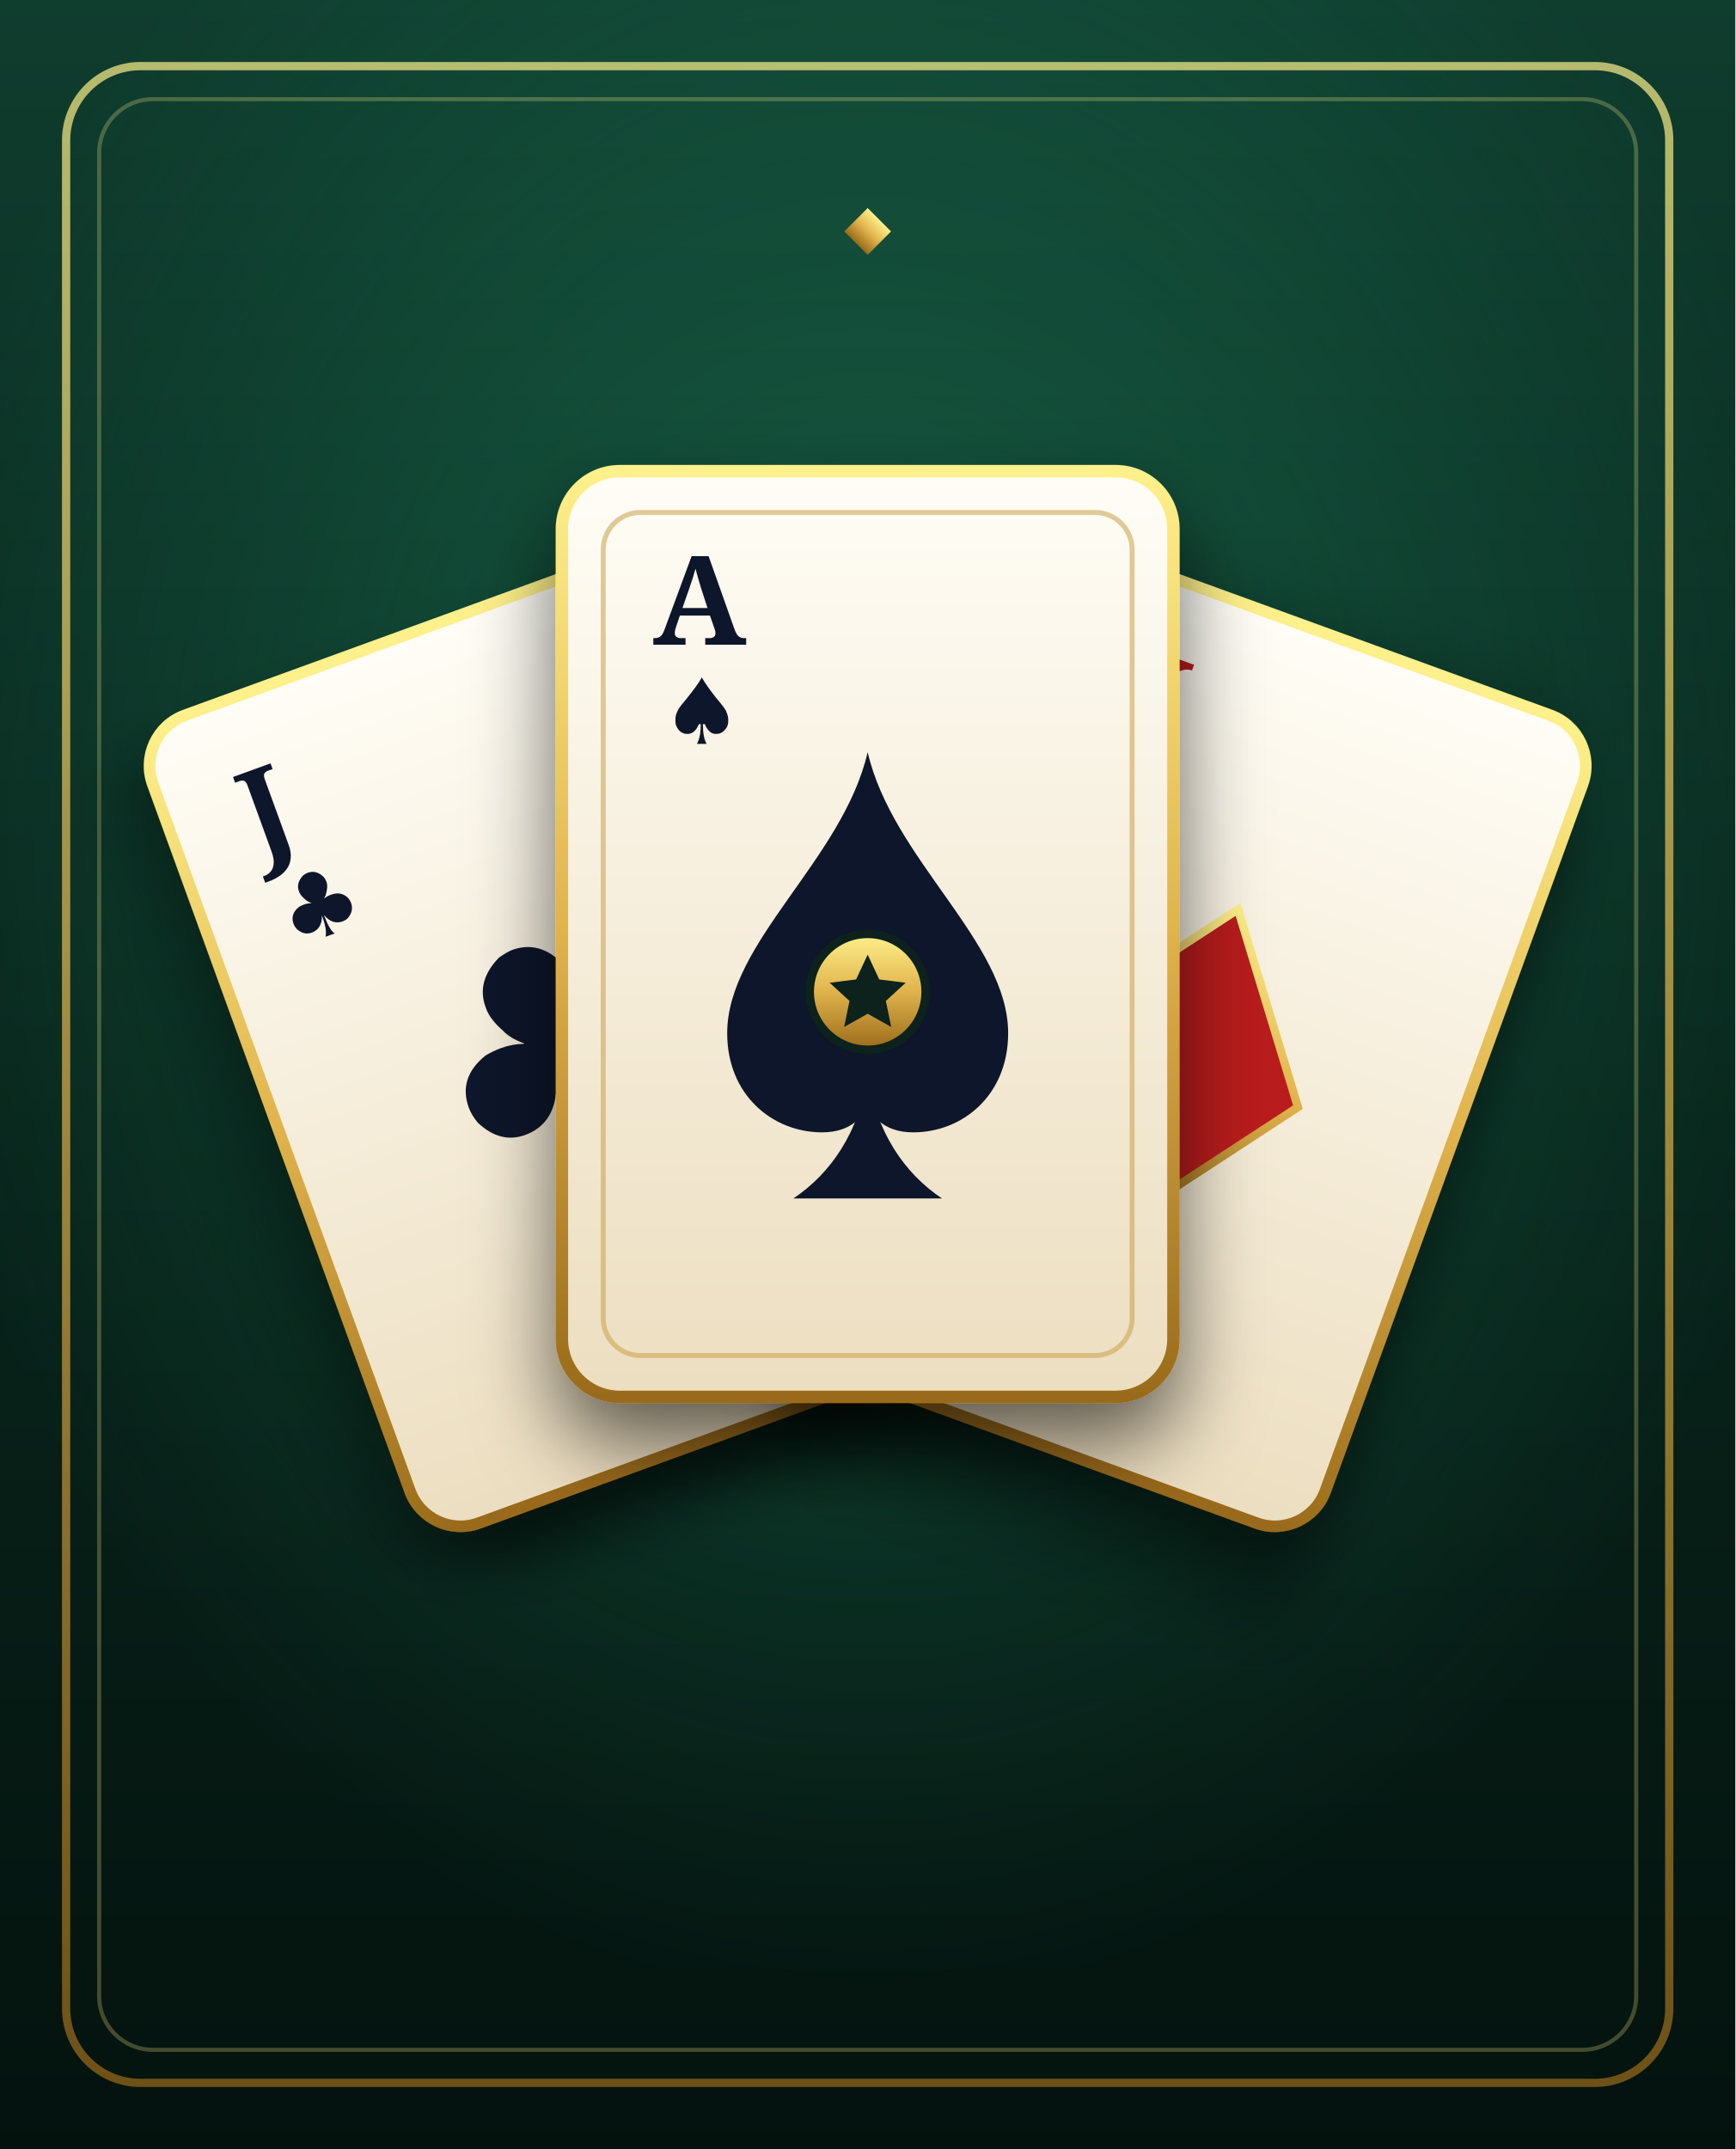
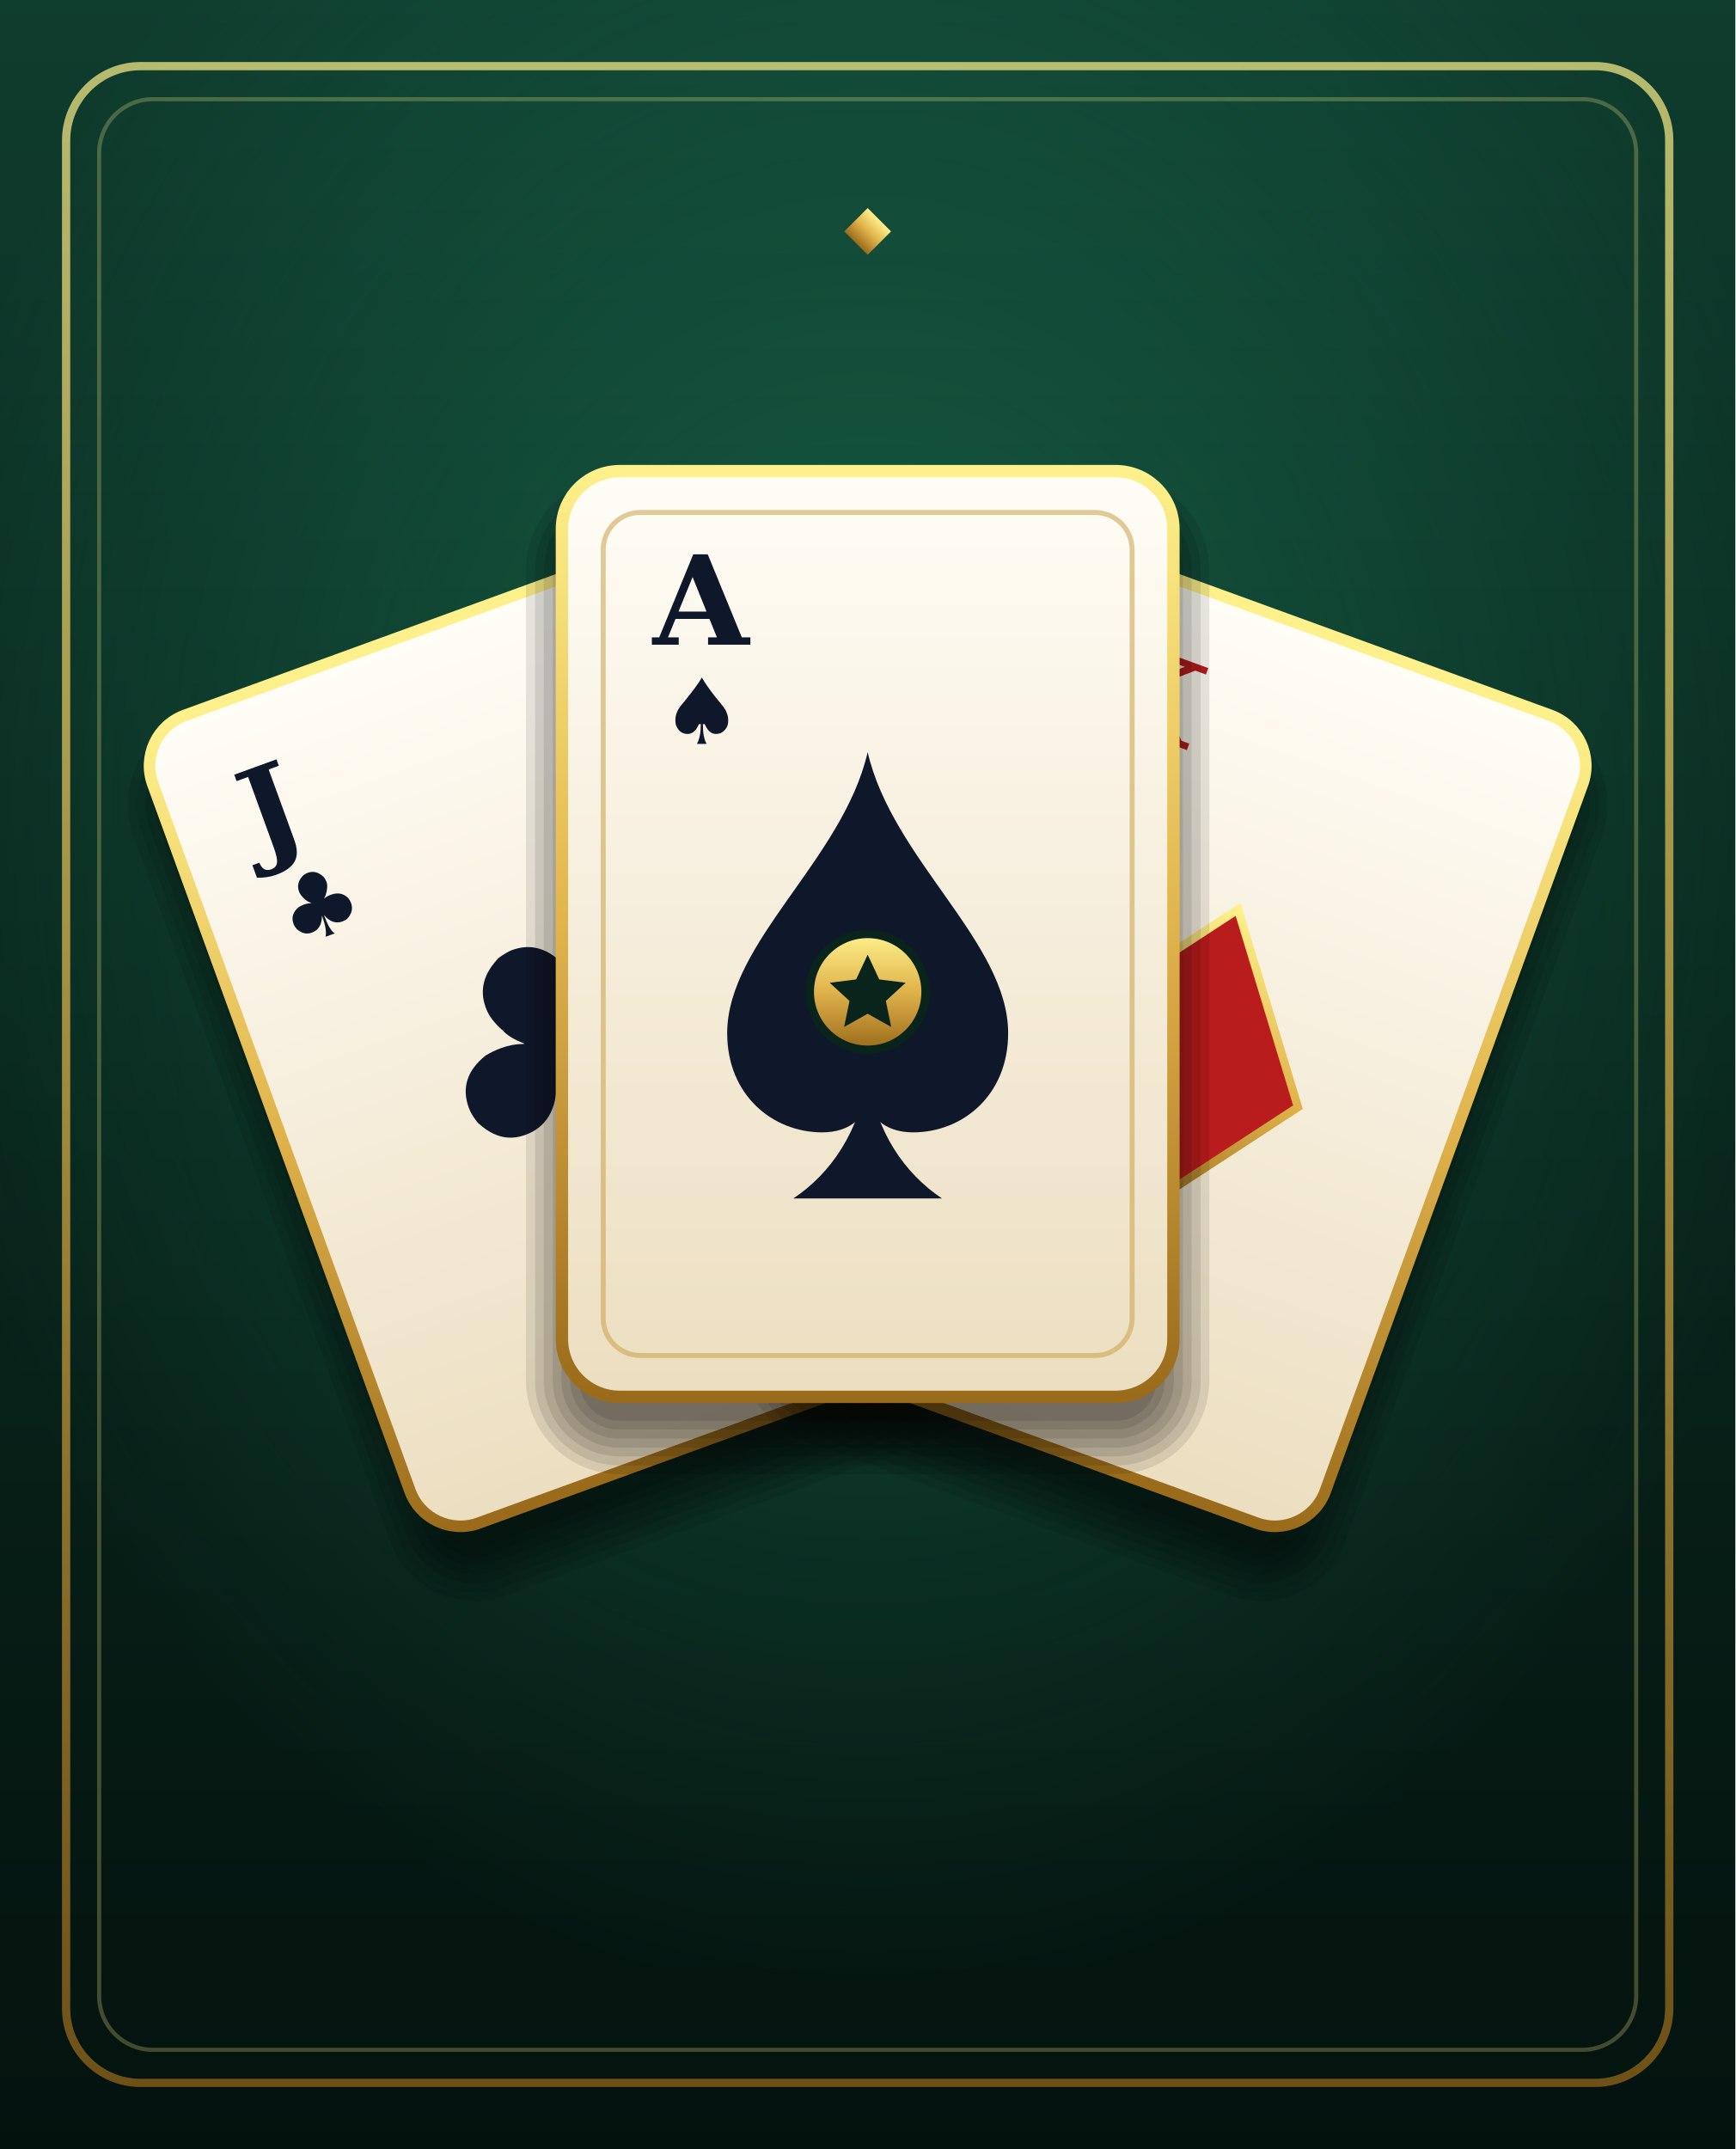
<svg xmlns="http://www.w3.org/2000/svg" width="420" height="520" viewBox="0 0 420 520">
  <defs>
    <linearGradient id="ohBg" x1="0" y1="0" x2="0" y2="1">
      <stop offset="0%" stop-color="#0f3d2e" />
      <stop offset="55%" stop-color="#08241b" />
      <stop offset="100%" stop-color="#04120e" />
    </linearGradient>
    <radialGradient id="ohGlow" cx="50%" cy="38%" r="55%">
      <stop offset="0%" stop-color="#34d399" stop-opacity=".26" />
      <stop offset="100%" stop-color="#34d399" stop-opacity="0" />
    </radialGradient>
    <linearGradient id="ohGold" x1="0" y1="0" x2="0" y2="1">
      <stop offset="0%" stop-color="#fef08a" />
      <stop offset="50%" stop-color="#e0b24b" />
      <stop offset="100%" stop-color="#9a6b1a" />
    </linearGradient>
    <linearGradient id="ohIvory" x1="0" y1="0" x2="0" y2="1">
      <stop offset="0%" stop-color="#fffdf6" />
      <stop offset="100%" stop-color="#ecdec0" />
    </linearGradient>
-     <filter id="ohSh" x="-20%" y="-20%" width="140%" height="140%">
-       <feDropShadow dx="0" dy="10" stdDeviation="10" flood-color="#000" flood-opacity=".6" />
-     </filter>
  </defs>
  <rect width="420" height="520" fill="url(#ohBg)" />
  <rect width="420" height="520" fill="url(#ohGlow)" />
  <rect x="16" y="16" width="388" height="488" rx="18" fill="none" stroke="url(#ohGold)" stroke-width="2" opacity=".7" />
  <rect x="24" y="24" width="372" height="472" rx="13" fill="none" stroke="#fef08a" stroke-width="1" opacity=".25" />
-   <g filter="url(#ohSh)" transform="translate(132 252) rotate(-20)">
+   <g transform="translate(132 252) rotate(-20)" fill="#000" fill-opacity="0.099">
+     <rect x="-63.8" y="-89.8" width="127.6" height="199.6" rx="8.8" />
+     <rect x="-66.0" y="-92.0" width="131.9" height="203.9" rx="11.0" />
+     <rect x="-68.1" y="-94.1" width="136.2" height="208.2" rx="13.1" />
+     <rect x="-70.2" y="-96.2" width="140.5" height="212.5" rx="15.2" />
+     <rect x="-72.4" y="-98.4" width="144.8" height="216.8" rx="17.4" />
+     <rect x="-74.5" y="-100.5" width="149.1" height="221.1" rx="19.5" />
+     <rect x="-76.7" y="-102.7" width="153.4" height="225.4" rx="21.7" />
+   </g>
+   <g transform="translate(132 252) rotate(-20)">
    <rect x="-68" y="-104" width="136" height="208" rx="13" fill="url(#ohIvory)" stroke="url(#ohGold)" stroke-width="2.8" />
-     <text x="-50" y="-66" fill="#0f172a" font-family="Georgia, serif" font-weight="700" font-size="28">J</text>
-     <text x="-50" y="-42" fill="#0f172a" font-family="Georgia, serif" font-size="22">♣</text>
-     <text x="0" y="26" text-anchor="middle" fill="#0f172a" font-family="Georgia, serif" font-size="68">♣</text>
+     <g fill="#0f172a">
+       <path transform="translate(-50.00 -66.00) scale(0.01367 -0.01367)" d="M-150 -358V-123H-20Q-14 -217 24 -261Q63 -305 139 -305Q236 -305 274 -230Q313 -156 313 49V1372H96V1493H891V1372H700V41Q700 -202 578 -314Q455 -426 188 -426Q105 -426 21 -409Q-63 -392 -150 -358Z" />
+     </g>
+     <g fill="#0f172a">
+       <path transform="translate(-50.00 -42.00) scale(0.01074 -0.01074)" d="M919 1492Q1133 1492 1234 1265Q1247 1213 1250 1157Q1250 1040 1130 880L1070 820H1073Q1147 848 1231 848H1250Q1488 848 1584 646Q1607 580 1607 520Q1607 315 1398 211Q1358 199 1287 193Q1045 193 944 467H941V458Q941 115 1023 6V0H815L809 6Q894 134 894 467V470H891Q791 193 546 193Q355 193 253 394Q228 462 228 520Q228 753 474 836Q540 848 591 848H600Q686 848 764 820H767V823Q683 894 654 963Q594 1073 594 1154V1168Q594 1369 809 1473Q880 1492 919 1492Z" />
+     </g>
+     <g fill="#0f172a">
+       <path transform="translate(-30.48 26.00) scale(0.0332 -0.0332)" d="M919 1492Q1133 1492 1234 1265Q1247 1213 1250 1157Q1250 1040 1130 880L1070 820H1073Q1147 848 1231 848H1250Q1488 848 1584 646Q1607 580 1607 520Q1607 315 1398 211Q1358 199 1287 193Q1045 193 944 467H941V458Q941 115 1023 6V0H815L809 6Q894 134 894 467V470H891Q791 193 546 193Q355 193 253 394Q228 462 228 520Q228 753 474 836Q540 848 591 848H600Q686 848 764 820H767V823Q683 894 654 963Q594 1073 594 1154V1168Q594 1369 809 1473Q880 1492 919 1492Z" />
+     </g>
  </g>
-   <g filter="url(#ohSh)" transform="translate(288 252) rotate(20)">
+   <g transform="translate(288 252) rotate(20)" fill="#000" fill-opacity="0.099">
+     <rect x="-63.8" y="-89.8" width="127.6" height="199.6" rx="8.8" />
+     <rect x="-66.0" y="-92.0" width="131.9" height="203.9" rx="11.0" />
+     <rect x="-68.1" y="-94.1" width="136.2" height="208.2" rx="13.1" />
+     <rect x="-70.2" y="-96.2" width="140.5" height="212.5" rx="15.2" />
+     <rect x="-72.4" y="-98.4" width="144.8" height="216.8" rx="17.4" />
+     <rect x="-74.5" y="-100.5" width="149.1" height="221.1" rx="19.5" />
+     <rect x="-76.7" y="-102.7" width="153.4" height="225.4" rx="21.7" />
+   </g>
+   <g transform="translate(288 252) rotate(20)">
    <rect x="-68" y="-104" width="136" height="208" rx="13" fill="url(#ohIvory)" stroke="url(#ohGold)" stroke-width="2.8" />
-     <text x="-50" y="-66" fill="#b91c1c" font-family="Georgia, serif" font-weight="700" font-size="28">K</text>
-     <text x="-49" y="-42" fill="#b91c1c" font-family="Georgia, serif" font-size="22">♦</text>
+     <g fill="#b91c1c">
+       <path transform="translate(-50.00 -66.00) scale(0.01367 -0.01367)" d="M96 0V121H287V1372H96V1493H864V1372H672V827L1305 1372H1145V1493H1702V1372H1503L967 911L1696 121H1843V0H1337L672 725V121H864V0Z" />
+     </g>
+     <g fill="#b91c1c">
+       <path transform="translate(-49.00 -42.00) scale(0.01074 -0.01074)" d="M918 1492 1421 839Q1490 754 1490 741L918 0Q906 8 344 741Q344 755 455 893Z" />
+     </g>
    <path d="M0 -34 L30 6 L0 46 L-30 6 Z" fill="#b91c1c" stroke="url(#ohGold)" stroke-width="2" />
  </g>
-   <g filter="url(#ohSh)" transform="translate(210 226)">
+   <g transform="translate(210 226)" fill="#000" fill-opacity="0.099">
+     <rect x="-69.8" y="-97.8" width="139.6" height="215.6" rx="9.8" />
+     <rect x="-72.0" y="-100.0" width="143.9" height="219.9" rx="12.0" />
+     <rect x="-74.1" y="-102.1" width="148.2" height="224.2" rx="14.1" />
+     <rect x="-76.2" y="-104.2" width="152.5" height="228.5" rx="16.2" />
+     <rect x="-78.4" y="-106.4" width="156.8" height="232.8" rx="18.4" />
+     <rect x="-80.5" y="-108.5" width="161.1" height="237.1" rx="20.5" />
+     <rect x="-82.7" y="-110.7" width="165.4" height="241.4" rx="22.7" />
+   </g>
+   <g transform="translate(210 226)">
    <rect x="-74" y="-112" width="148" height="224" rx="14" fill="url(#ohIvory)" stroke="url(#ohGold)" stroke-width="3" />
    <rect x="-64" y="-102" width="128" height="204" rx="9" fill="none" stroke="#c9a14a" stroke-width="1.2" opacity=".55" />
-     <text x="-52" y="-70" fill="#0f172a" font-family="Georgia, serif" font-weight="700" font-size="30">A</text>
-     <text x="-50" y="-46" fill="#0f172a" font-family="Georgia, serif" font-size="22">♠</text>
+     <g fill="#0f172a">
+       <path transform="translate(-52.00 -70.00) scale(0.01465 -0.01465)" d="M-16 0V121H106L668 1493H907L1470 121H1612V0H913V121H1059L936 426H375L250 121H428V0ZM424 547H887L657 1118Z" />
+     </g>
+     <g fill="#0f172a">
+       <path transform="translate(-50.00 -46.00) scale(0.01074 -0.01074)" d="M920 1492Q1014 1325 1230 1049Q1467 771 1473 714Q1512 629 1512 549V509Q1512 342 1350 246Q1297 224 1233 224Q1079 224 984 445H942V433Q942 150 1025 0H810V6Q895 157 895 442L892 445H854L807 357Q722 224 595 224Q408 224 332 433L323 506V552Q323 735 510 938Q825 1324 914 1489L917 1492Z" />
+     </g>
    <path d="M0 -44 C-6 -18 -34 2 -34 24 C-34 39 -23 48 -11 48 C-4 48 0 44 0 39 C0 44 4 48 11 48 C23 48 34 39 34 24 C34 2 6 -18 0 -44 Z" fill="#0f172a" />
    <path d="M0 34 C-2 48 -9 58 -18 64 L18 64 C9 58 2 48 0 34 Z" fill="#0f172a" />
    <circle cx="0" cy="14" r="14" fill="url(#ohGold)" stroke="#08241b" stroke-width="2" />
    <path d="M0 5 L2.8 11 L9.2 11.8 L4.4 16.2 L5.7 22.5 L0 19.3 L-5.7 22.5 L-4.4 16.2 L-9.2 11.8 L-2.8 11 Z" fill="#08241b" />
  </g>
  <path d="M120 56 H196 M224 56 H300" stroke="url(#ohGold)" stroke-width="1.5" opacity=".7" />
  <rect x="206" y="52" width="8" height="8" fill="url(#ohGold)" transform="rotate(45 210 56)" />
</svg>
